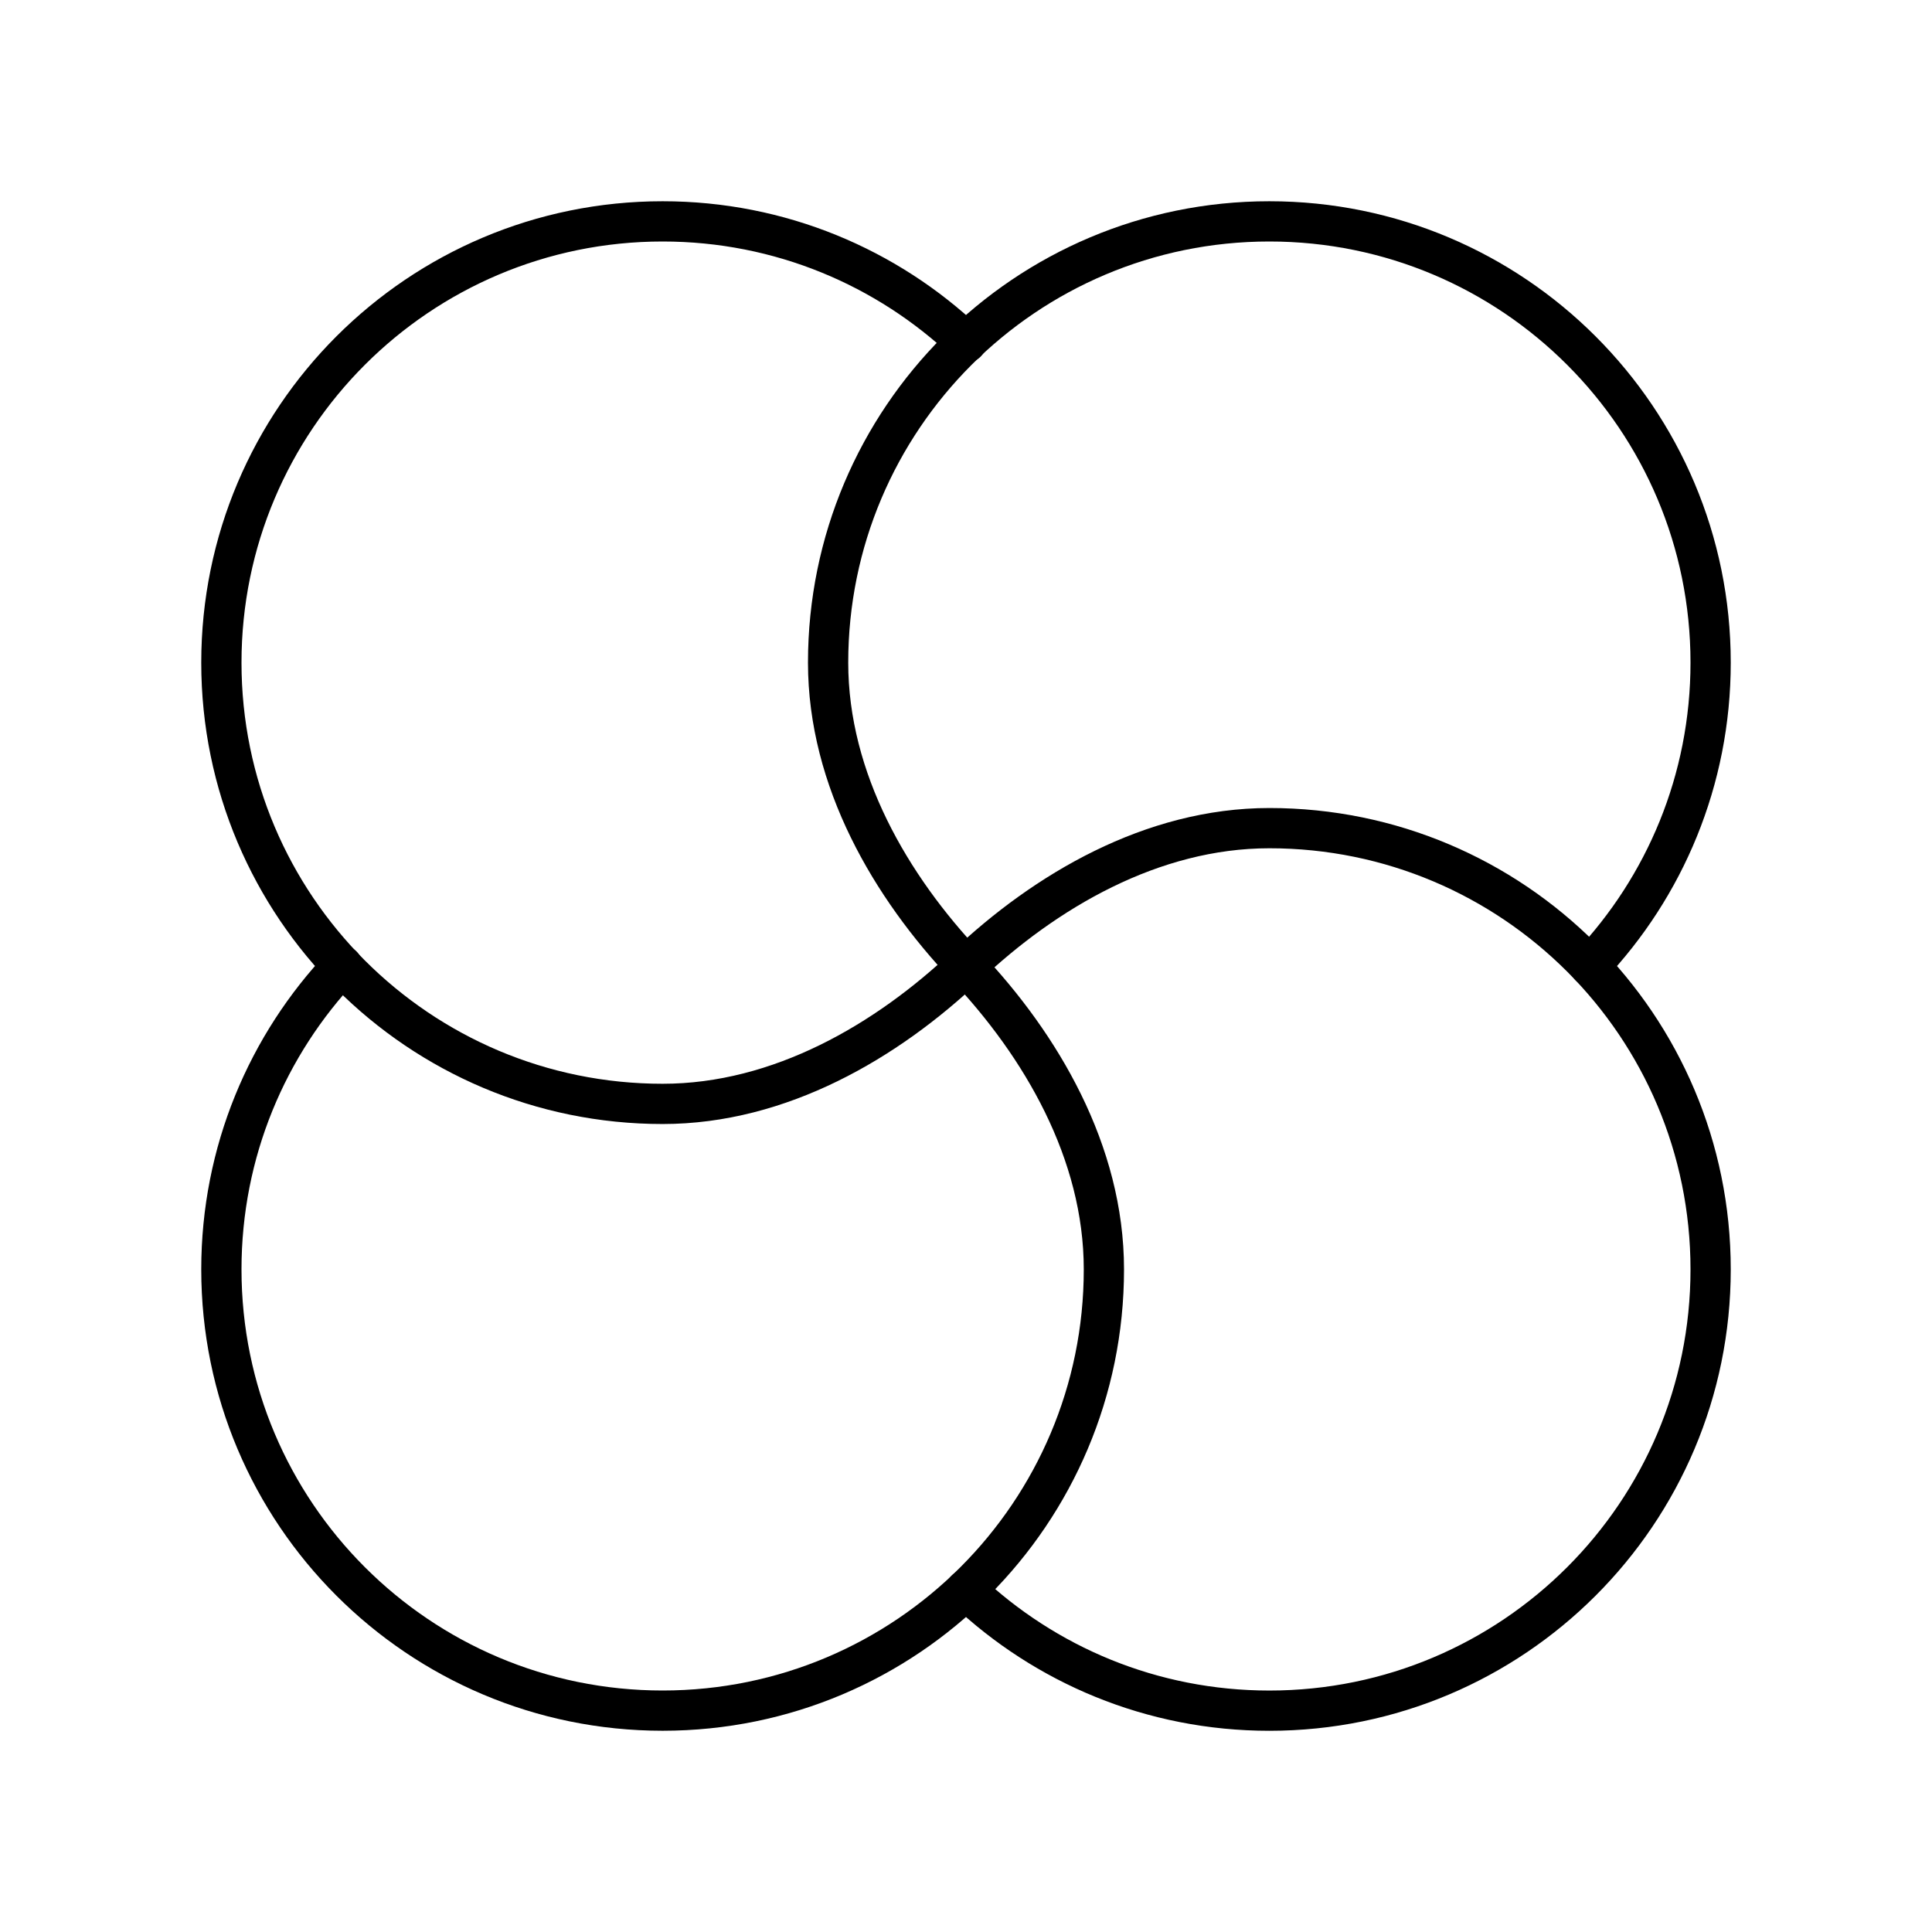
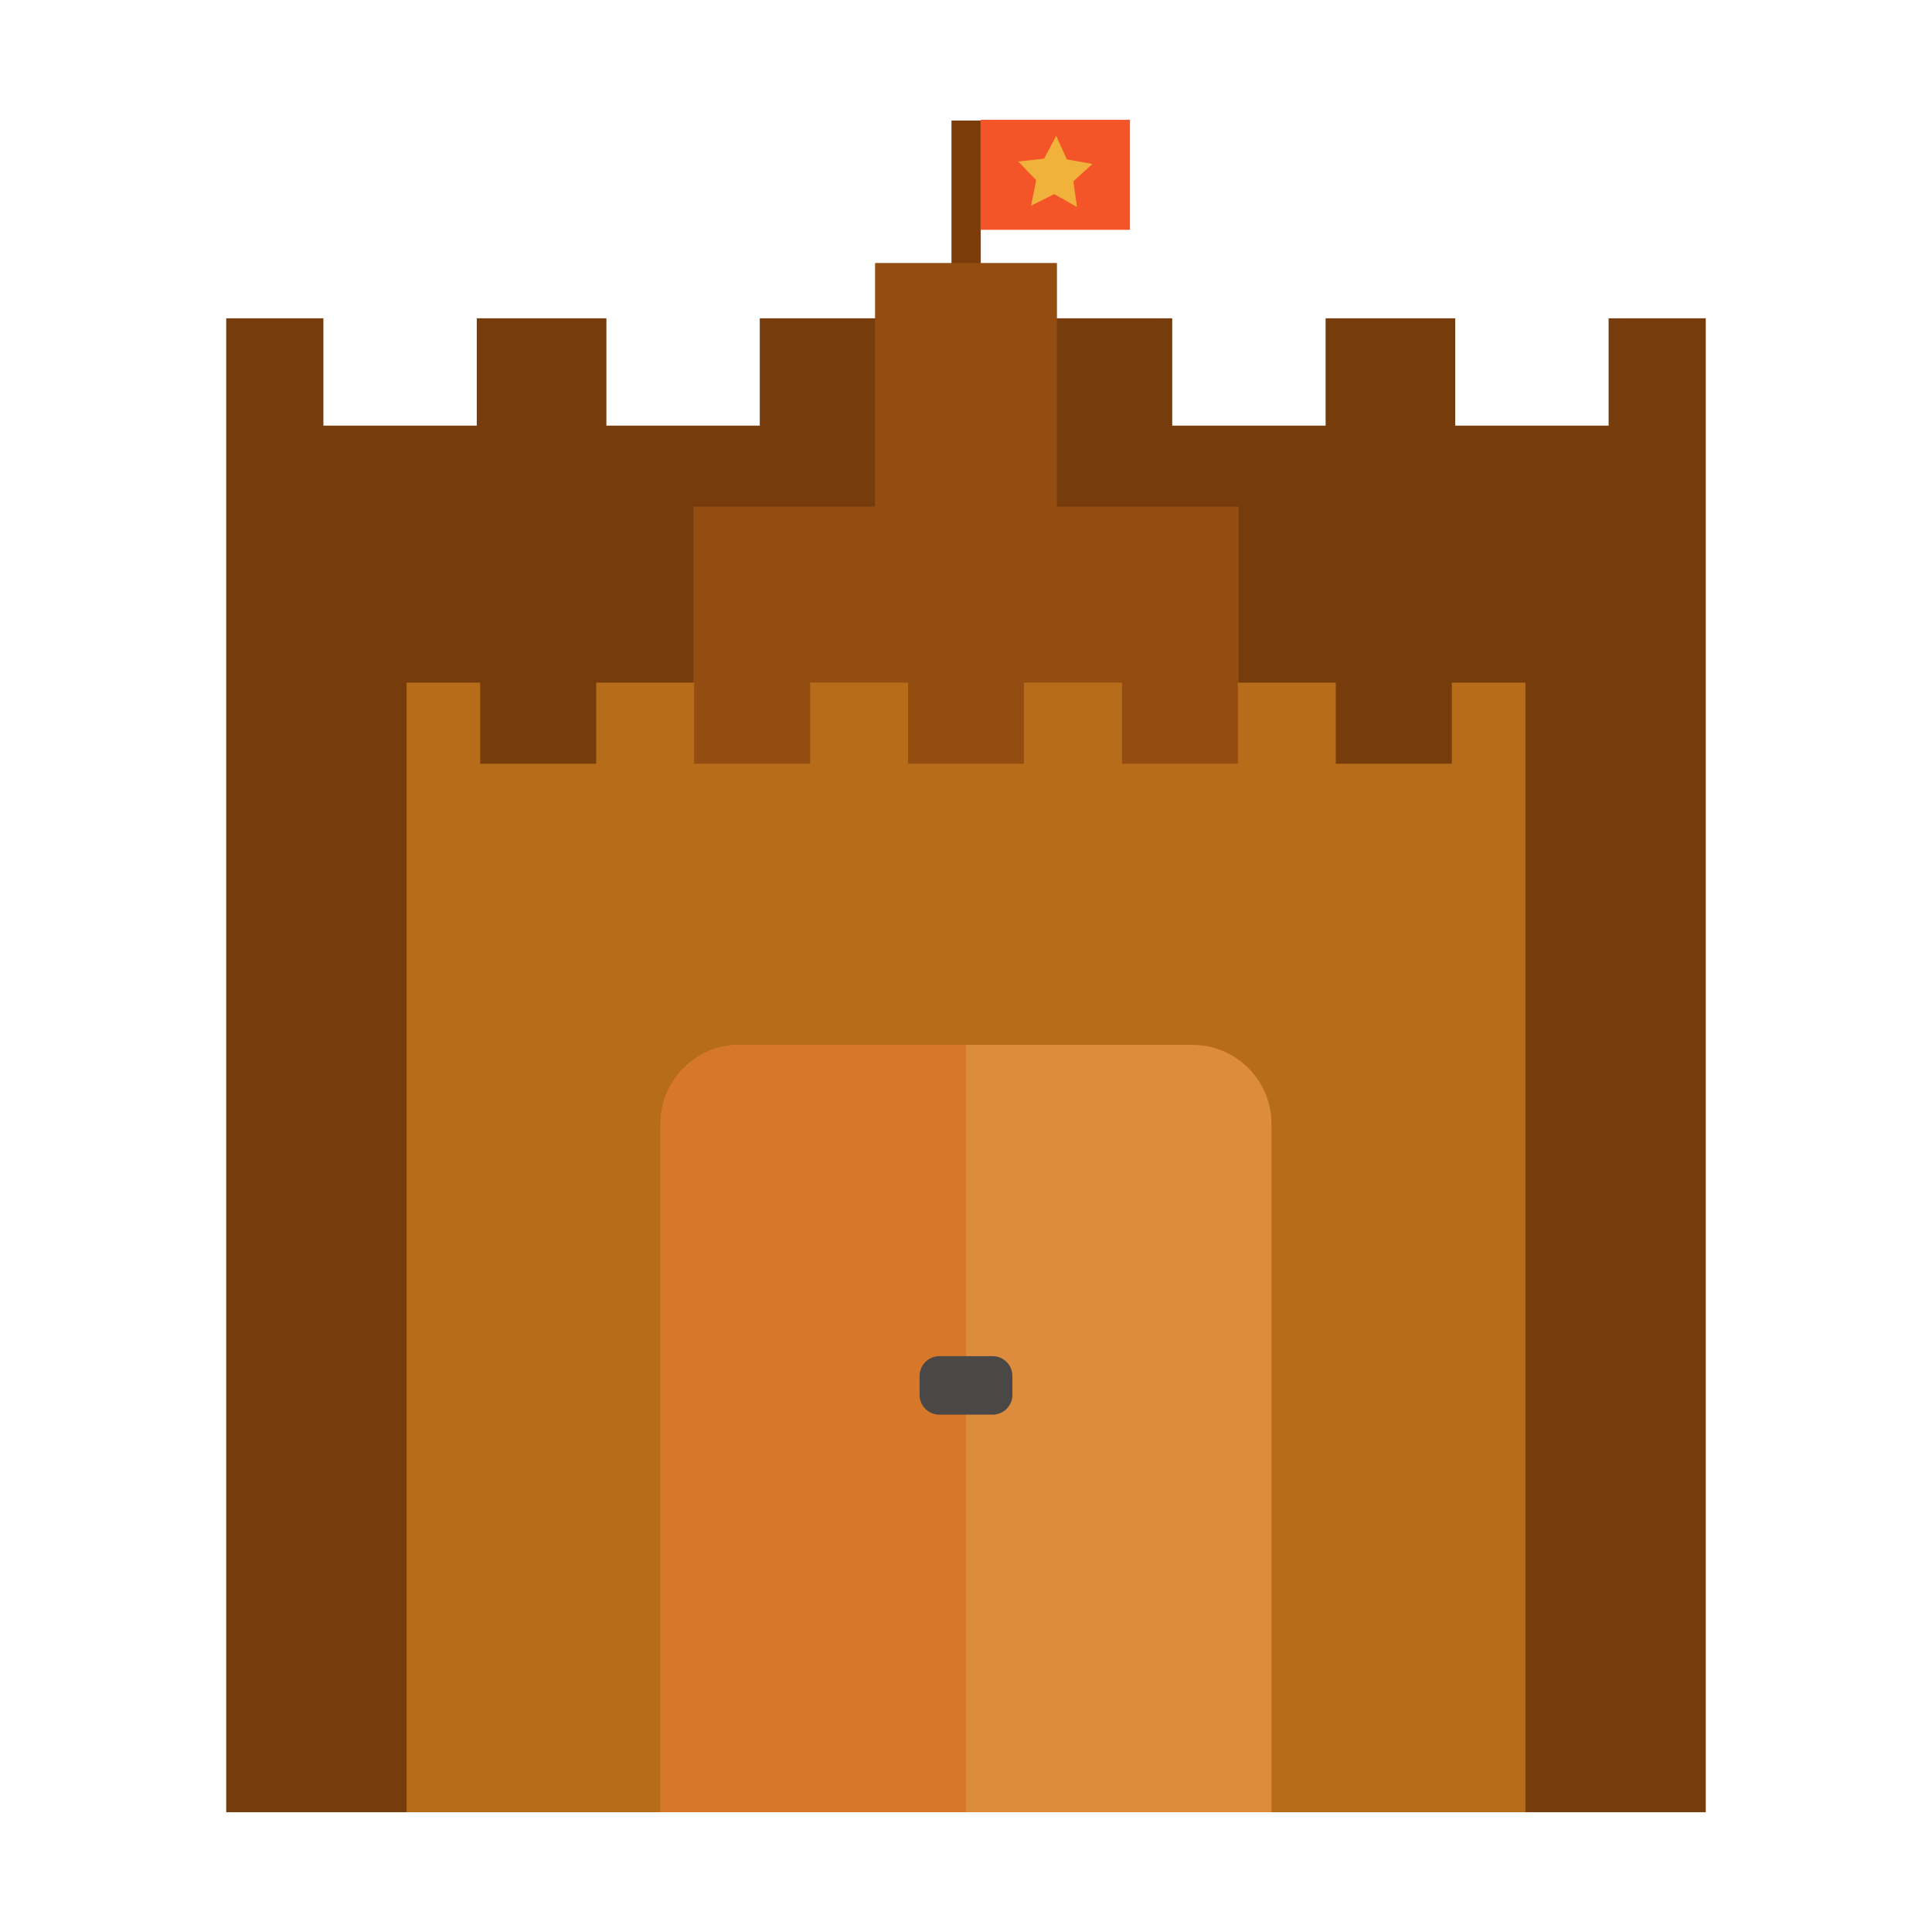
- <svg xmlns="http://www.w3.org/2000/svg" viewBox="0 0 48 48" id="a" fill="#000000">
+ <svg xmlns="http://www.w3.org/2000/svg" viewBox="0 0 1024 1024" class="icon" version="1.1" fill="#000000">
  <g id="SVGRepo_bgCarrier" stroke-width="0" />
  <g id="SVGRepo_tracerCarrier" stroke-linecap="round" stroke-linejoin="round" />
  <g id="SVGRepo_iconCarrier">
-     <defs>
-       <style>.b{fill:none;stroke:#000000;stroke-linecap:round;stroke-linejoin:round;}</style>
-     </defs>
-     <path class="b" d="m24.001,24.002c-1.965,1.861-4.618,3.424-7.538,3.424-6.055,0-10.963-4.908-10.963-10.963s4.908-10.963,10.963-10.963c2.923,0,5.579,1.144,7.544,3.009" />
-     <path class="b" d="m24.001,24.002c-1.862-1.965-3.427-4.618-3.427-7.539,0-6.055,4.908-10.963,10.963-10.963s10.963,4.908,10.963,10.963c0,2.92-1.141,5.573-3.002,7.538" />
-     <path class="b" d="m24.001,24.002c1.859,1.964,3.425,4.617,3.425,7.535,0,6.055-4.908,10.963-10.963,10.963s-10.963-4.908-10.963-10.963c0-2.922,1.143-5.577,3.006-7.542" />
-     <path class="b" d="m24.001,24.002c1.965-1.861,4.616-3.427,7.536-3.427,6.055,0,10.963,4.908,10.963,10.963s-4.908,10.963-10.963,10.963c-2.921,0-5.574-1.142-7.539-3.004" />
+     <path d="M852.6 168.7v56.9h-81.3v-56.9h-68.7v56.9h-81.3v-56.9h-68.6v56.9h-81.4v-56.9h-68.6v56.9h-81.3v-56.9h-68.7v56.9h-81.3v-56.9h-51.5v791.8h784.2V168.7z" fill="#773C0B" />
+     <path d="M504.3 63.9h15.5v104.7h-15.5z" fill="#7C3C0B" />
+     <path d="M560.2 268.5V139.4h-96.4v129.1h-96.3v334.1h289V268.5z" fill="#934D10" />
+     <path d="M769.5 361.8v43H708v-43h-51.9v43h-61.4v-43h-52v43h-61.4v-43h-51.9v43h-61.5v-43H316v43h-61.5v-43h-39v598.7h593V361.8z" fill="#B76C1A" />
+     <path d="M632.1 553.8H391.9c-23 0-41.8 18.8-41.8 41.8v364.9h323.8V595.6c0-23-18.8-41.8-41.8-41.8z" fill="#DC8C3C" />
+     <path d="M350.1 595.6v364.9H512V553.8H391.9c-23 0-41.8 18.8-41.8 41.8z" fill="#D67729" />
+     <path d="M526.1 749.8h-28.2c-5.8 0-10.5-4.7-10.5-10.5v-10c0-5.8 4.7-10.5 10.5-10.5h28.2c5.8 0 10.5 4.7 10.5 10.5v10c0 5.8-4.7 10.5-10.5 10.5z" fill="#494847" />
+     <path d="M519.7 63.5h79.2v58.3h-79.2z" fill="#F35428" />
+     <path d="M570.8 109.7l-12-6.8-12.3 6.1 2.7-13.5-9.5-9.9 13.7-1.5 6.4-12.1 5.7 12.5 13.5 2.4-10.1 9.2z" fill="#F1B23B" />
  </g>
</svg>
